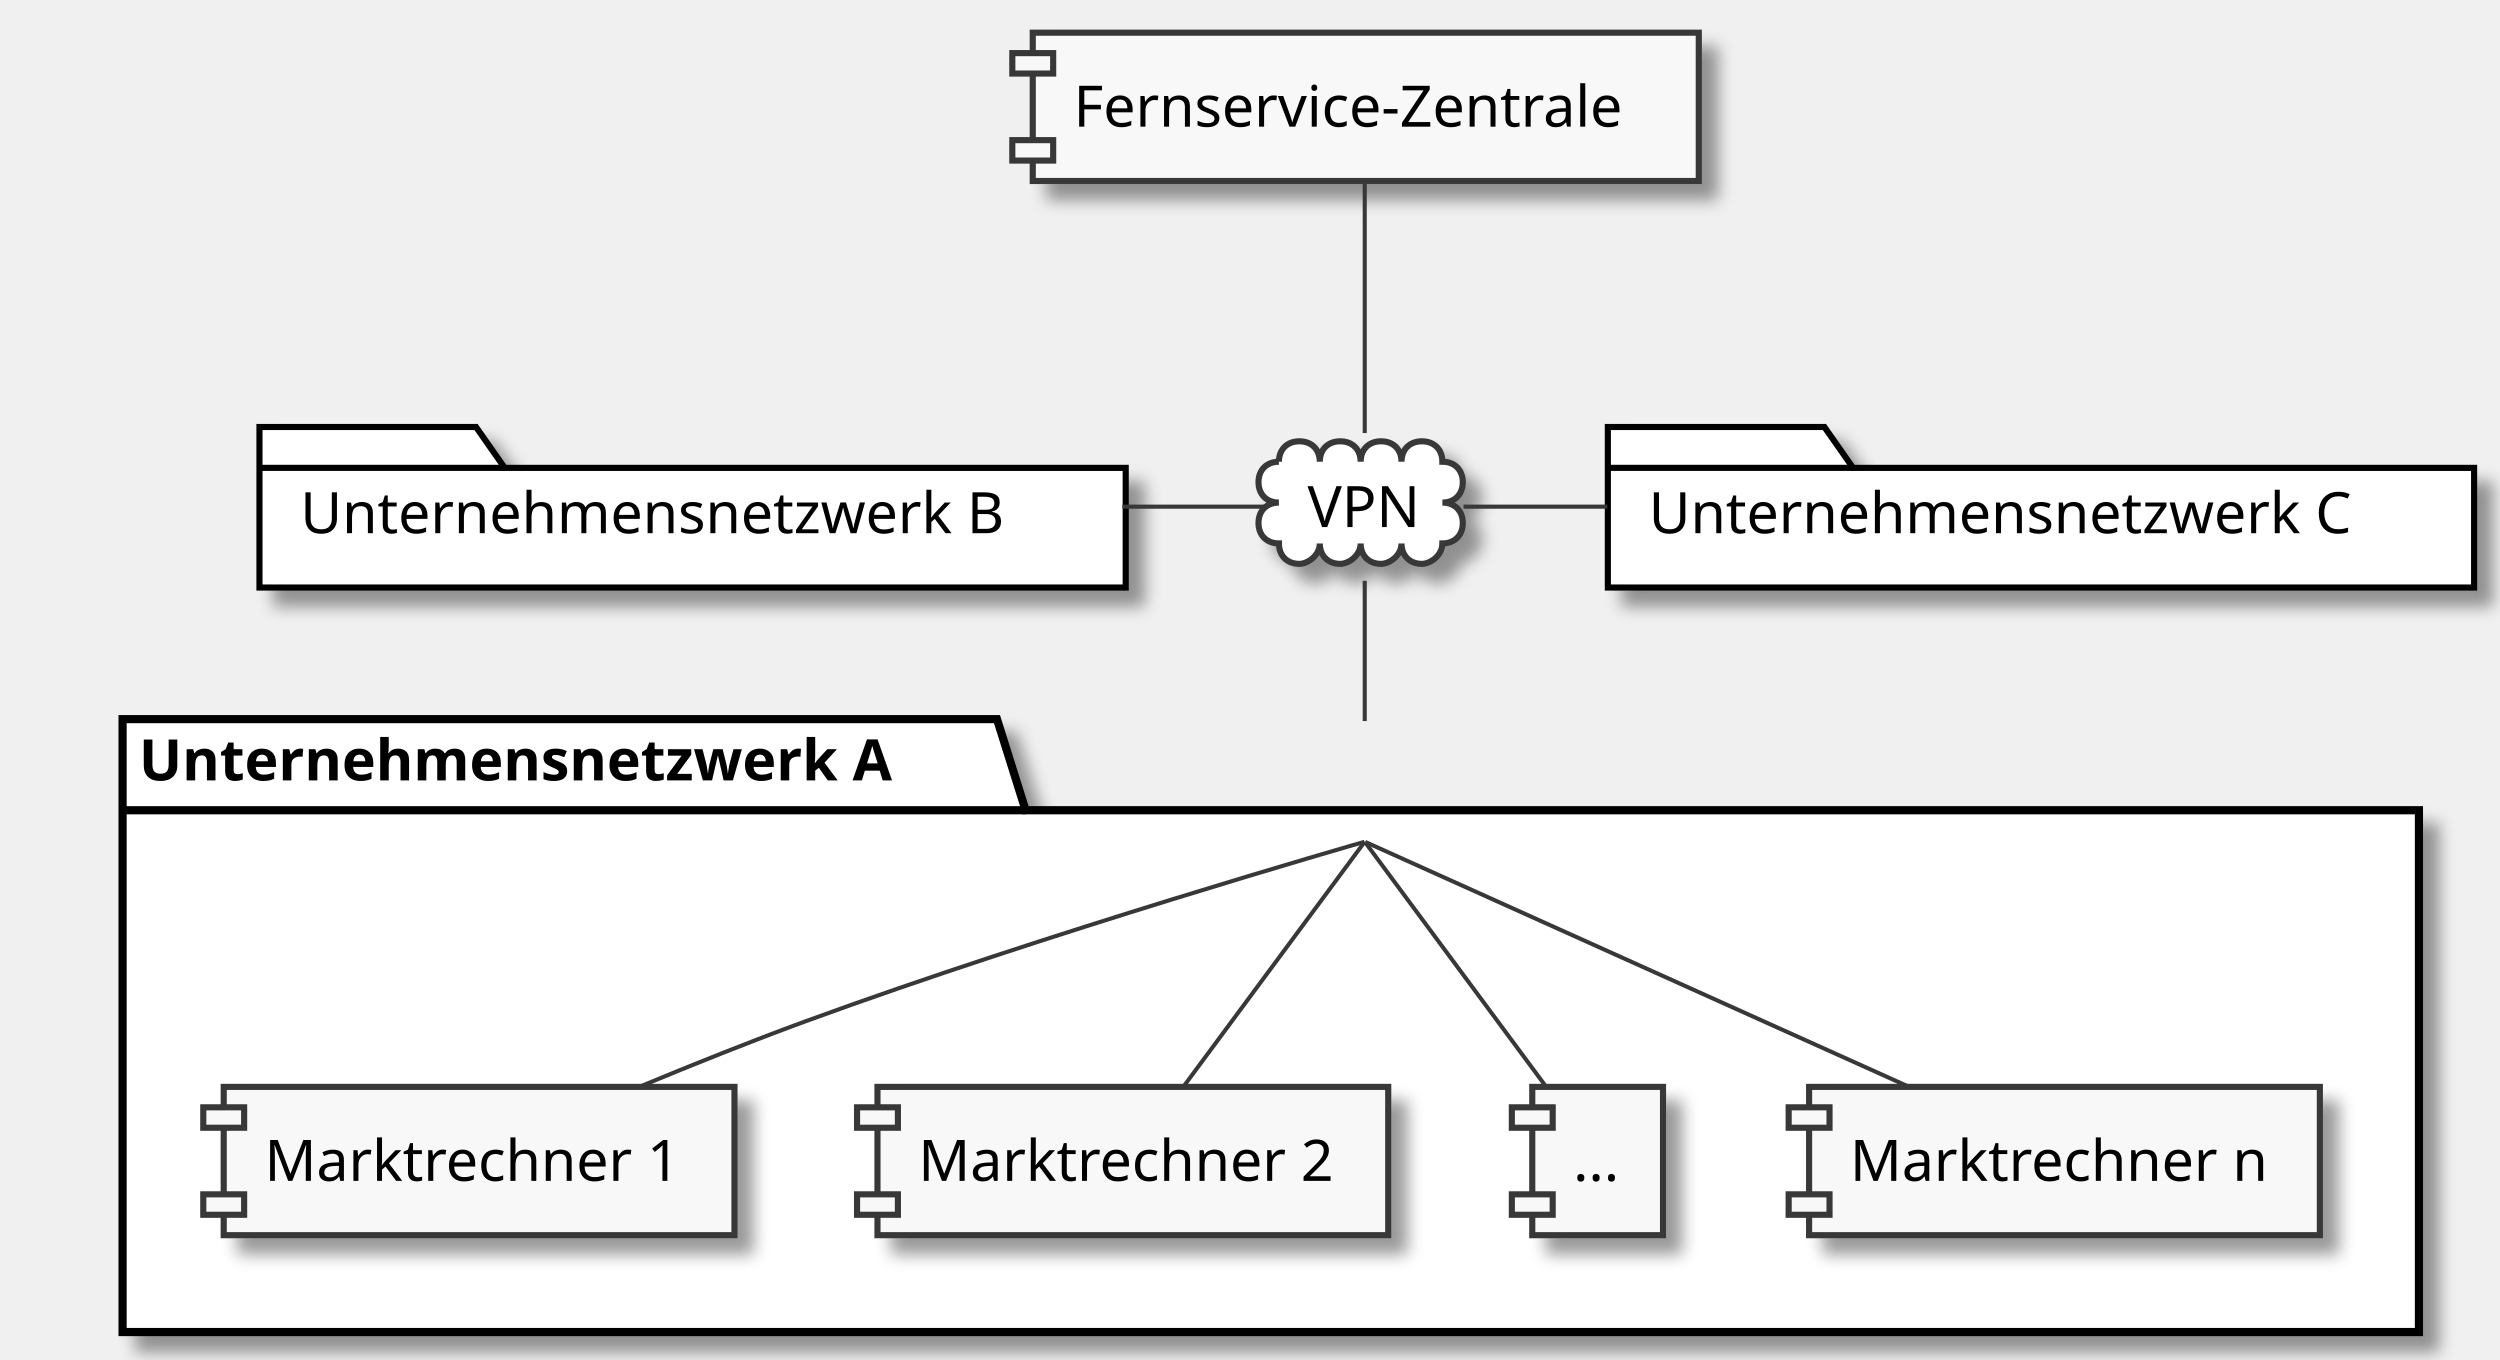
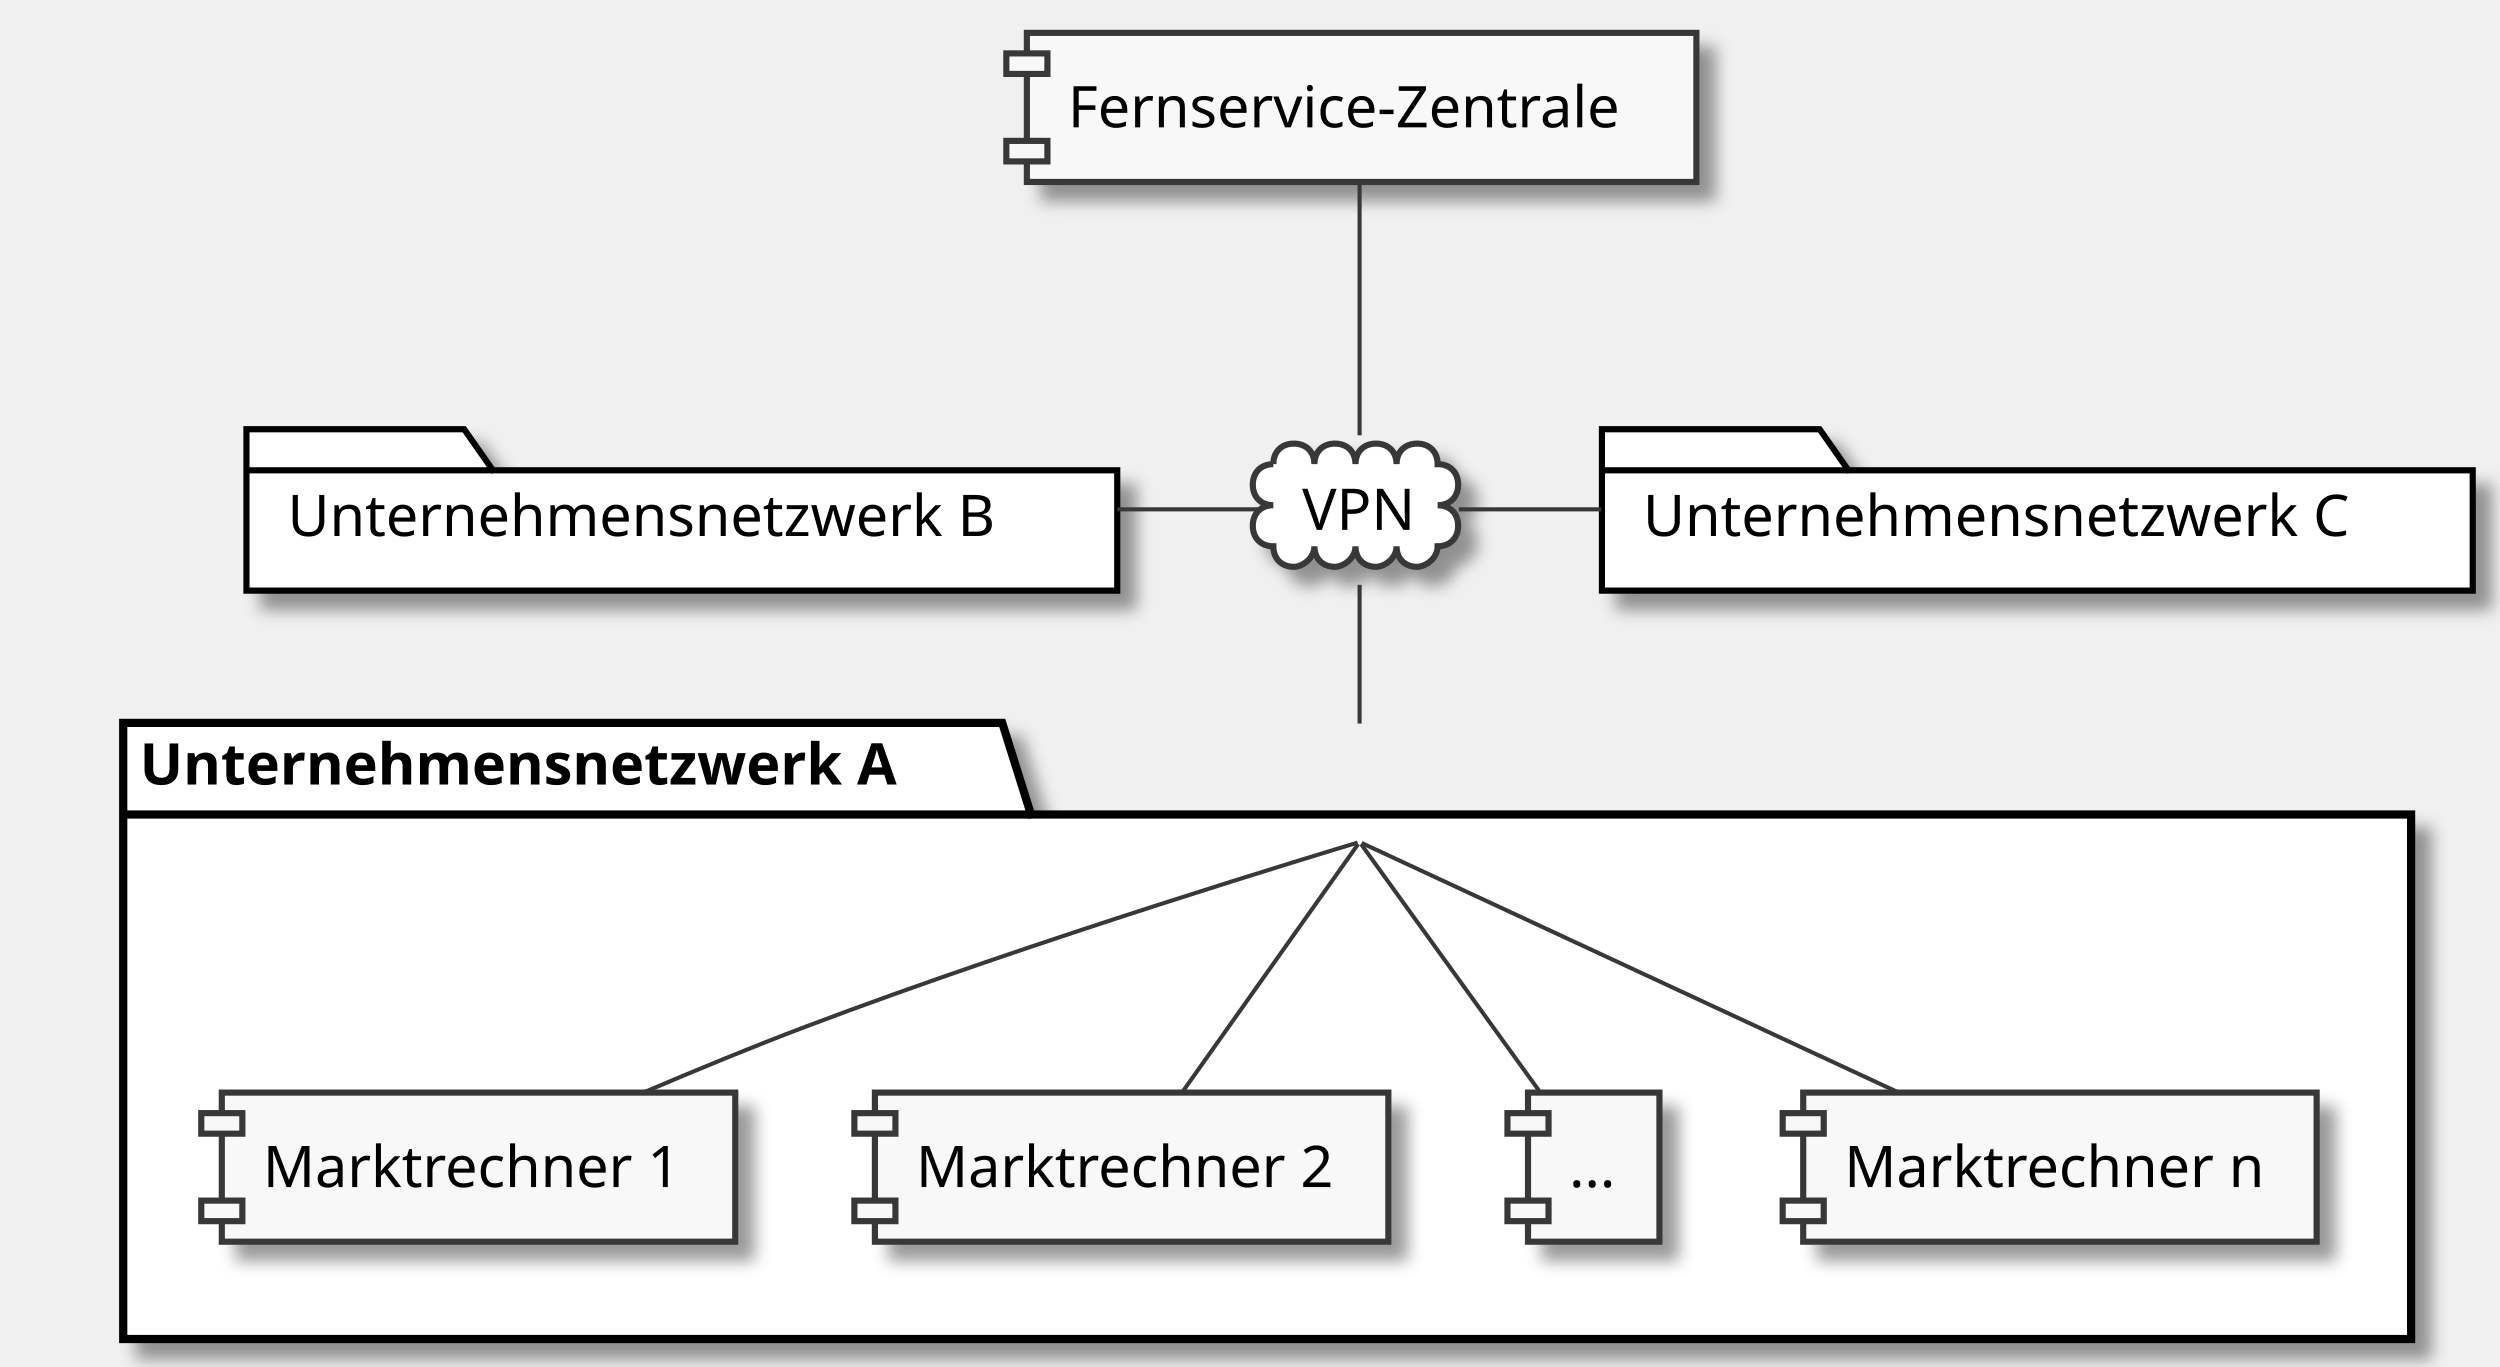
- <svg xmlns="http://www.w3.org/2000/svg" height="520.312pt" style="width:956px;height:520px;" version="1.1" viewBox="0 0 956 520" width="956.25pt">
+ <svg xmlns="http://www.w3.org/2000/svg" height="520.312pt" style="width:951px;height:520px;" version="1.1" viewBox="0 0 951 520" width="951.562pt">
  <defs>
    <filter height="300%" id="f1" width="300%" x="-1" y="-1">
      <feGaussianBlur result="blurOut" stdDeviation="3.125" />
      <feColorMatrix in="blurOut" result="blurOut2" type="matrix" values="0 0 0 0 0 0 0 0 0 0 0 0 0 0 0 0 0 0 .4 0" />
      <feOffset dx="6.25" dy="6.25" in="blurOut2" result="blurOut3" />
      <feBlend in="SourceGraphic" in2="blurOut3" mode="normal" />
    </filter>
  </defs>
  <g>
-     <polygon fill="#FFFFFF" filter="url(#f1)" points="46.875,275,381.25,275,392.188,309.839,925,309.839,925,509.375,46.875,509.375,46.875,275" style="stroke: #000000; stroke-width: 3.125;" />
+     <polygon fill="#FFFFFF" filter="url(#f1)" points="46.875,275,381.25,275,392.188,309.839,917.188,309.839,917.188,509.375,46.875,509.375,46.875,275" style="stroke: #000000; stroke-width: 3.125;" />
    <line style="stroke: #000000; stroke-width: 3.125;" x1="46.875" x2="392.188" y1="309.839" y2="309.839" />
    <text fill="#000000" font-family="sans-serif" font-size="21.875" font-weight="bold" lengthAdjust="spacingAndGlyphs" textLength="325" x="53.125" y="298.43">Unternehmensnetzwerk A</text>
-     <rect fill="#F8F8F8" filter="url(#f1)" height="56.714" style="stroke: #383838; stroke-width: 2.344;" width="195.312" x="85.547" y="415.625" />
-     <rect fill="#F8F8F8" height="7.812" style="stroke: #383838; stroke-width: 2.344;" width="15.625" x="77.734" y="423.438" />
-     <rect fill="#F8F8F8" height="7.812" style="stroke: #383838; stroke-width: 2.344;" width="15.625" x="77.734" y="456.714" />
-     <text fill="#000000" font-family="sans-serif" font-size="21.875" lengthAdjust="spacingAndGlyphs" textLength="164.062" x="101.172" y="451.555">Marktrechner 1</text>
-     <rect fill="#F8F8F8" filter="url(#f1)" height="56.714" style="stroke: #383838; stroke-width: 2.344;" width="195.312" x="335.547" y="415.625" />
-     <rect fill="#F8F8F8" height="7.812" style="stroke: #383838; stroke-width: 2.344;" width="15.625" x="327.734" y="423.438" />
-     <rect fill="#F8F8F8" height="7.812" style="stroke: #383838; stroke-width: 2.344;" width="15.625" x="327.734" y="456.714" />
-     <text fill="#000000" font-family="sans-serif" font-size="21.875" lengthAdjust="spacingAndGlyphs" textLength="164.062" x="351.172" y="451.555">Marktrechner 2</text>
-     <rect fill="#F8F8F8" filter="url(#f1)" height="56.714" style="stroke: #383838; stroke-width: 2.344;" width="50" x="585.938" y="415.625" />
-     <rect fill="#F8F8F8" height="7.812" style="stroke: #383838; stroke-width: 2.344;" width="15.625" x="578.125" y="423.438" />
-     <rect fill="#F8F8F8" height="7.812" style="stroke: #383838; stroke-width: 2.344;" width="15.625" x="578.125" y="456.714" />
-     <text fill="#000000" font-family="sans-serif" font-size="21.875" lengthAdjust="spacingAndGlyphs" textLength="18.75" x="601.562" y="451.555">...</text>
-     <rect fill="#F8F8F8" filter="url(#f1)" height="56.714" style="stroke: #383838; stroke-width: 2.344;" width="195.312" x="691.797" y="415.625" />
-     <rect fill="#F8F8F8" height="7.812" style="stroke: #383838; stroke-width: 2.344;" width="15.625" x="683.984" y="423.438" />
-     <rect fill="#F8F8F8" height="7.812" style="stroke: #383838; stroke-width: 2.344;" width="15.625" x="683.984" y="456.714" />
-     <text fill="#000000" font-family="sans-serif" font-size="21.875" lengthAdjust="spacingAndGlyphs" textLength="164.062" x="707.422" y="451.555">Marktrechner n</text>
-     <polygon fill="#FFFFFF" filter="url(#f1)" points="99.219,163.281,182.031,163.281,192.969,178.906,430.469,178.906,430.469,224.683,99.219,224.683,99.219,163.281" style="stroke: #000000; stroke-width: 2.344;" />
-     <line style="stroke: #000000; stroke-width: 2.344;" x1="99.219" x2="192.969" y1="178.906" y2="178.906" />
-     <text fill="#000000" font-family="sans-serif" font-size="21.875" lengthAdjust="spacingAndGlyphs" textLength="284.375" x="114.844" y="203.899">Unternehmensnetzwerk B</text>
-     <polygon fill="#FFFFFF" filter="url(#f1)" points="614.844,163.281,697.656,163.281,708.594,178.906,946.094,178.906,946.094,224.683,614.844,224.683,614.844,163.281" style="stroke: #000000; stroke-width: 2.344;" />
-     <line style="stroke: #000000; stroke-width: 2.344;" x1="614.844" x2="708.594" y1="178.906" y2="178.906" />
-     <text fill="#000000" font-family="sans-serif" font-size="21.875" lengthAdjust="spacingAndGlyphs" textLength="284.375" x="630.469" y="203.899">Unternehmensnetzwerk C</text>
-     <path d="M489.062,176.562 C489.062,171.875 492.188,168.75 496.875,168.75 C501.562,168.75 504.688,171.875 504.688,176.562 C504.688,171.875 507.812,168.75 512.5,168.75 C517.188,168.75 520.312,171.875 520.312,176.562 C520.312,171.875 523.438,168.75 528.125,168.75 C532.812,168.75 535.938,171.875 535.938,176.562 C535.938,171.875 539.062,168.75 543.75,168.75 C548.438,168.75 551.562,171.875 551.562,176.562 C556.25,176.562 559.375,179.688 559.375,184.375 C559.375,189.062 556.25,192.188 551.562,192.188 C556.25,192.188 559.375,195.312 559.375,200 C559.375,204.688 556.25,207.812 551.562,207.812 C551.562,212.5 546.875,215.625 543.75,215.625 C539.062,215.625 535.938,212.5 535.938,207.812 C535.938,212.5 531.25,215.625 528.125,215.625 C523.438,215.625 520.312,212.5 520.312,207.812 C520.312,212.5 515.625,215.625 512.5,215.625 C507.812,215.625 504.688,212.5 504.688,207.812 C504.688,212.5 500,215.625 496.875,215.625 C492.188,215.625 489.062,212.5 489.062,207.812 C484.375,207.812 481.25,204.688 481.25,200 C481.25,195.312 484.375,192.188 489.062,192.188 C484.375,192.188 481.25,189.062 481.25,184.375 C481.25,179.688 484.375,176.562 489.062,176.562 " fill="#FFFFFF" filter="url(#f1)" style="stroke: #383838; stroke-width: 2.344;" />
-     <text fill="#000000" font-family="sans-serif" font-size="21.875" lengthAdjust="spacingAndGlyphs" textLength="43.75" x="500" y="201.555">VPN</text>
-     <rect fill="#F8F8F8" filter="url(#f1)" height="56.714" style="stroke: #383838; stroke-width: 2.344;" width="254.688" x="394.922" y="12.5" />
-     <rect fill="#F8F8F8" height="7.812" style="stroke: #383838; stroke-width: 2.344;" width="15.625" x="387.109" y="20.312" />
-     <rect fill="#F8F8F8" height="7.812" style="stroke: #383838; stroke-width: 2.344;" width="15.625" x="387.109" y="53.589" />
-     <text fill="#000000" font-family="sans-serif" font-size="21.875" lengthAdjust="spacingAndGlyphs" textLength="223.438" x="410.547" y="48.43">Fernservice-Zentrale</text>
-     <path d="M521.875,69.005 C521.875,96.308 521.875,138.384 521.875,165.603 " fill="none" style="stroke: #383838; stroke-width: 1.562;" />
-     <path d="M521.875,222.097 C521.875,237.758 521.875,257.894 521.875,275.73 " fill="none" style="stroke: #383838; stroke-width: 1.562;" />
-     <path d="M429.223,193.75 C447.561,193.75 465.898,193.75 484.236,193.75 " fill="none" style="stroke: #383838; stroke-width: 1.562;" />
-     <path d="M559.641,193.75 C577.978,193.75 596.316,193.75 614.652,193.75 " fill="none" style="stroke: #383838; stroke-width: 1.562;" />
-     <path d="M522.069,321.962 C527.647,324.473 652.447,380.67 729.422,415.332 " fill="none" style="stroke: #383838; stroke-width: 1.562;" />
-     <path d="M521.939,321.962 C523.794,324.467 565.164,380.353 590.839,415.037 " fill="none" style="stroke: #383838; stroke-width: 1.562;" />
-     <path d="M521.811,321.962 C519.956,324.467 478.586,380.353 452.911,415.037 " fill="none" style="stroke: #383838; stroke-width: 1.562;" />
-     <path d="M521.788,321.9 C518.125,322.95 400.18,356.805 307.812,390.625 C287.091,398.212 264.734,407.18 244.736,415.491 " fill="none" style="stroke: #383838; stroke-width: 1.562;" />
+     <rect fill="#F8F8F8" filter="url(#f1)" height="56.714" style="stroke: #383838; stroke-width: 2.344;" width="195.312" x="84.375" y="415.625" />
+     <rect fill="#F8F8F8" height="7.812" style="stroke: #383838; stroke-width: 2.344;" width="15.625" x="76.562" y="423.438" />
+     <rect fill="#F8F8F8" height="7.812" style="stroke: #383838; stroke-width: 2.344;" width="15.625" x="76.562" y="456.714" />
+     <text fill="#000000" font-family="sans-serif" font-size="21.875" lengthAdjust="spacingAndGlyphs" textLength="164.062" x="100" y="451.555">Marktrechner 1</text>
+     <rect fill="#F8F8F8" filter="url(#f1)" height="56.714" style="stroke: #383838; stroke-width: 2.344;" width="195.312" x="332.812" y="415.625" />
+     <rect fill="#F8F8F8" height="7.812" style="stroke: #383838; stroke-width: 2.344;" width="15.625" x="325" y="423.438" />
+     <rect fill="#F8F8F8" height="7.812" style="stroke: #383838; stroke-width: 2.344;" width="15.625" x="325" y="456.714" />
+     <text fill="#000000" font-family="sans-serif" font-size="21.875" lengthAdjust="spacingAndGlyphs" textLength="164.062" x="348.438" y="451.555">Marktrechner 2</text>
+     <rect fill="#F8F8F8" filter="url(#f1)" height="56.714" style="stroke: #383838; stroke-width: 2.344;" width="50" x="581.25" y="415.625" />
+     <rect fill="#F8F8F8" height="7.812" style="stroke: #383838; stroke-width: 2.344;" width="15.625" x="573.438" y="423.438" />
+     <rect fill="#F8F8F8" height="7.812" style="stroke: #383838; stroke-width: 2.344;" width="15.625" x="573.438" y="456.714" />
+     <text fill="#000000" font-family="sans-serif" font-size="21.875" lengthAdjust="spacingAndGlyphs" textLength="18.75" x="596.875" y="451.555">...</text>
+     <rect fill="#F8F8F8" filter="url(#f1)" height="56.714" style="stroke: #383838; stroke-width: 2.344;" width="195.312" x="685.938" y="415.625" />
+     <rect fill="#F8F8F8" height="7.812" style="stroke: #383838; stroke-width: 2.344;" width="15.625" x="678.125" y="423.438" />
+     <rect fill="#F8F8F8" height="7.812" style="stroke: #383838; stroke-width: 2.344;" width="15.625" x="678.125" y="456.714" />
+     <text fill="#000000" font-family="sans-serif" font-size="21.875" lengthAdjust="spacingAndGlyphs" textLength="164.062" x="701.562" y="451.555">Marktrechner n</text>
+     <polygon fill="#FFFFFF" filter="url(#f1)" points="93.75,163.281,176.562,163.281,187.5,178.906,425,178.906,425,224.683,93.75,224.683,93.75,163.281" style="stroke: #000000; stroke-width: 2.344;" />
+     <line style="stroke: #000000; stroke-width: 2.344;" x1="93.75" x2="187.5" y1="178.906" y2="178.906" />
+     <text fill="#000000" font-family="sans-serif" font-size="21.875" lengthAdjust="spacingAndGlyphs" textLength="284.375" x="109.375" y="203.899">Unternehmensnetzwerk B</text>
+     <polygon fill="#FFFFFF" filter="url(#f1)" points="609.375,163.281,692.188,163.281,703.125,178.906,940.625,178.906,940.625,224.683,609.375,224.683,609.375,163.281" style="stroke: #000000; stroke-width: 2.344;" />
+     <line style="stroke: #000000; stroke-width: 2.344;" x1="609.375" x2="703.125" y1="178.906" y2="178.906" />
+     <text fill="#000000" font-family="sans-serif" font-size="21.875" lengthAdjust="spacingAndGlyphs" textLength="284.375" x="625" y="203.899">Unternehmensnetzwerk C</text>
+     <path d="M484.375,176.562 C484.375,171.875 487.5,168.75 492.188,168.75 C496.875,168.75 500,171.875 500,176.562 C500,171.875 503.125,168.75 507.812,168.75 C512.5,168.75 515.625,171.875 515.625,176.562 C515.625,171.875 518.75,168.75 523.438,168.75 C528.125,168.75 531.25,171.875 531.25,176.562 C531.25,171.875 534.375,168.75 539.062,168.75 C543.75,168.75 546.875,171.875 546.875,176.562 C551.562,176.562 554.688,179.688 554.688,184.375 C554.688,189.062 551.562,192.188 546.875,192.188 C551.562,192.188 554.688,195.312 554.688,200 C554.688,204.688 551.562,207.812 546.875,207.812 C546.875,212.5 542.188,215.625 539.062,215.625 C534.375,215.625 531.25,212.5 531.25,207.812 C531.25,212.5 526.562,215.625 523.438,215.625 C518.75,215.625 515.625,212.5 515.625,207.812 C515.625,212.5 510.938,215.625 507.812,215.625 C503.125,215.625 500,212.5 500,207.812 C500,212.5 495.312,215.625 492.188,215.625 C487.5,215.625 484.375,212.5 484.375,207.812 C479.688,207.812 476.562,204.688 476.562,200 C476.562,195.312 479.688,192.188 484.375,192.188 C479.688,192.188 476.562,189.062 476.562,184.375 C476.562,179.688 479.688,176.562 484.375,176.562 " fill="#FFFFFF" filter="url(#f1)" style="stroke: #383838; stroke-width: 2.344;" />
+     <text fill="#000000" font-family="sans-serif" font-size="21.875" lengthAdjust="spacingAndGlyphs" textLength="43.75" x="495.312" y="201.555">VPN</text>
+     <rect fill="#F8F8F8" filter="url(#f1)" height="56.714" style="stroke: #383838; stroke-width: 2.344;" width="254.688" x="390.625" y="12.5" />
+     <rect fill="#F8F8F8" height="7.812" style="stroke: #383838; stroke-width: 2.344;" width="15.625" x="382.812" y="20.312" />
+     <rect fill="#F8F8F8" height="7.812" style="stroke: #383838; stroke-width: 2.344;" width="15.625" x="382.812" y="53.589" />
+     <text fill="#000000" font-family="sans-serif" font-size="21.875" lengthAdjust="spacingAndGlyphs" textLength="223.438" x="406.25" y="48.43">Fernservice-Zentrale</text>
+     <path d="M517.188,69.427 C517.188,96.977 517.188,138.262 517.188,165.595 " fill="none" style="stroke: #383838; stroke-width: 1.562;" />
+     <path d="M517.188,222.469 C517.188,238.058 517.188,257.684 517.188,275.259 " fill="none" style="stroke: #383838; stroke-width: 1.562;" />
+     <path d="M425.039,193.75 C443.038,193.75 461.034,193.75 479.033,193.75 " fill="none" style="stroke: #383838; stroke-width: 1.562;" />
+     <path d="M554.953,193.75 C573.003,193.75 591.055,193.75 609.105,193.75 " fill="none" style="stroke: #383838; stroke-width: 1.562;" />
+     <path d="M517.95,320.667 C528.539,325.587 647.094,380.681 721.956,415.47 " fill="none" style="stroke: #383838; stroke-width: 1.562;" />
+     <path d="M517.756,321.1 C522.853,328.164 561.048,381.102 585.566,415.082 " fill="none" style="stroke: #383838; stroke-width: 1.562;" />
+     <path d="M516.628,321.1 C511.622,328.164 474.097,381.102 450.009,415.082 " fill="none" style="stroke: #383838; stroke-width: 1.562;" />
+     <path d="M516.422,320.542 C506.134,323.623 394.341,357.284 306.25,390.625 C286.181,398.22 264.586,407.129 245.084,415.457 " fill="none" style="stroke: #383838; stroke-width: 1.562;" />
  </g>
</svg>
